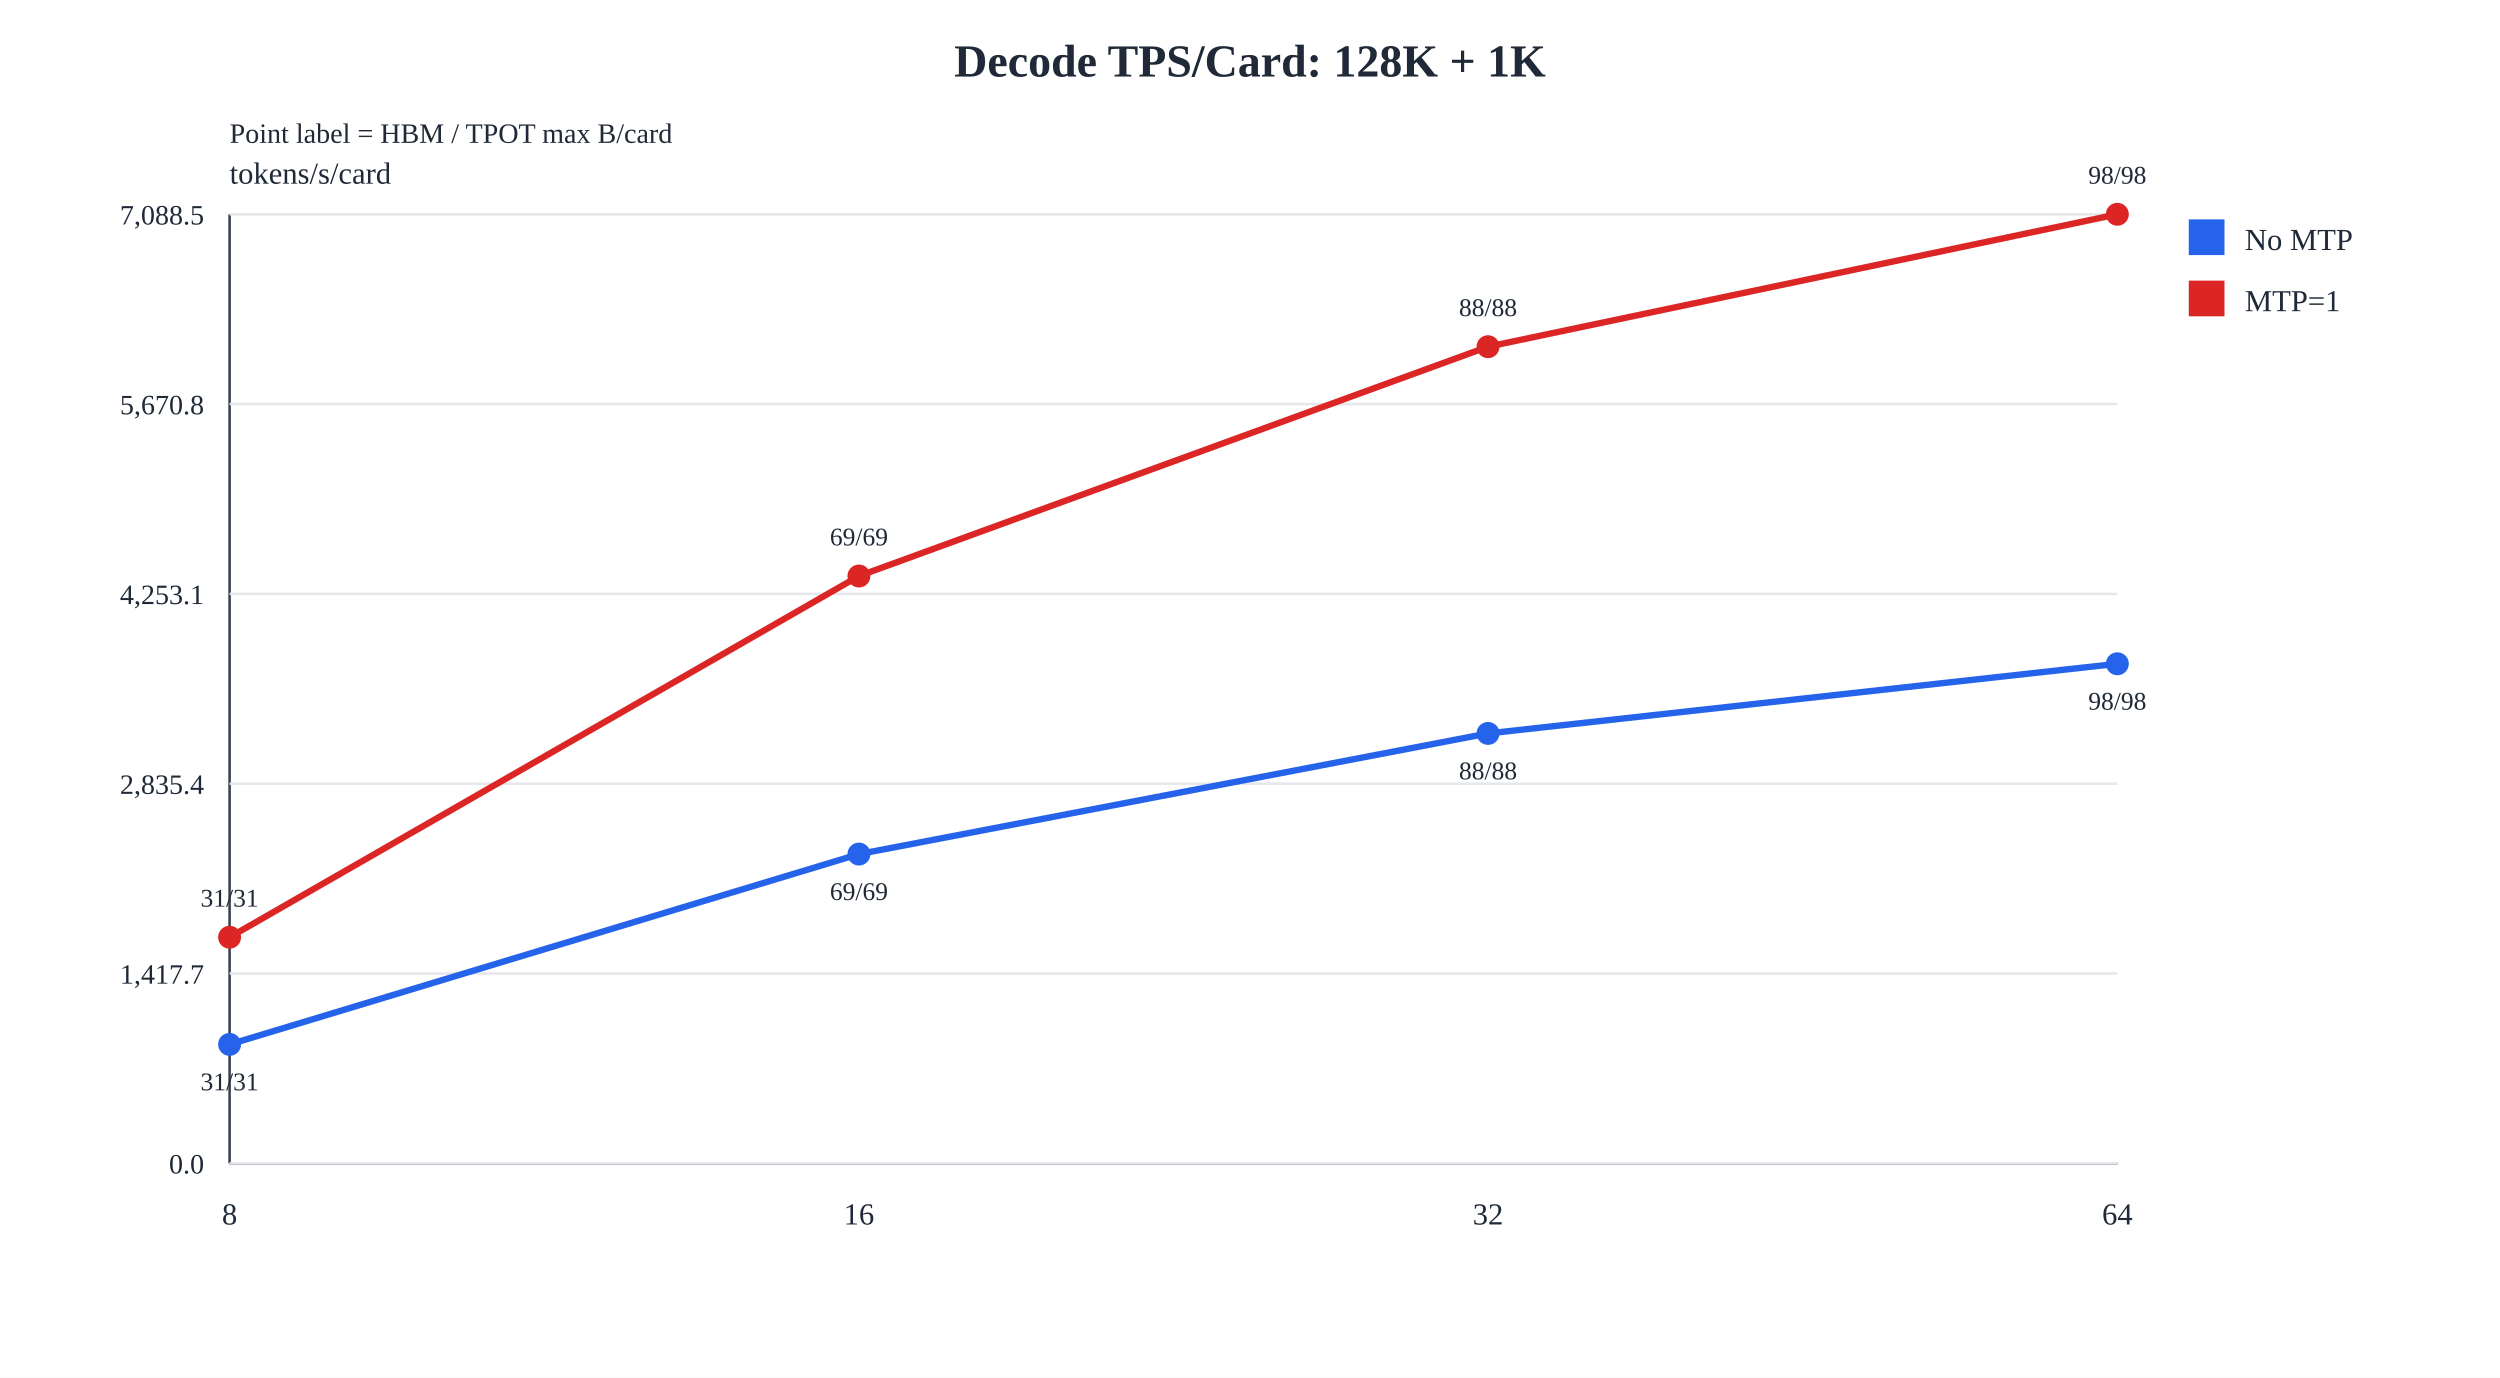
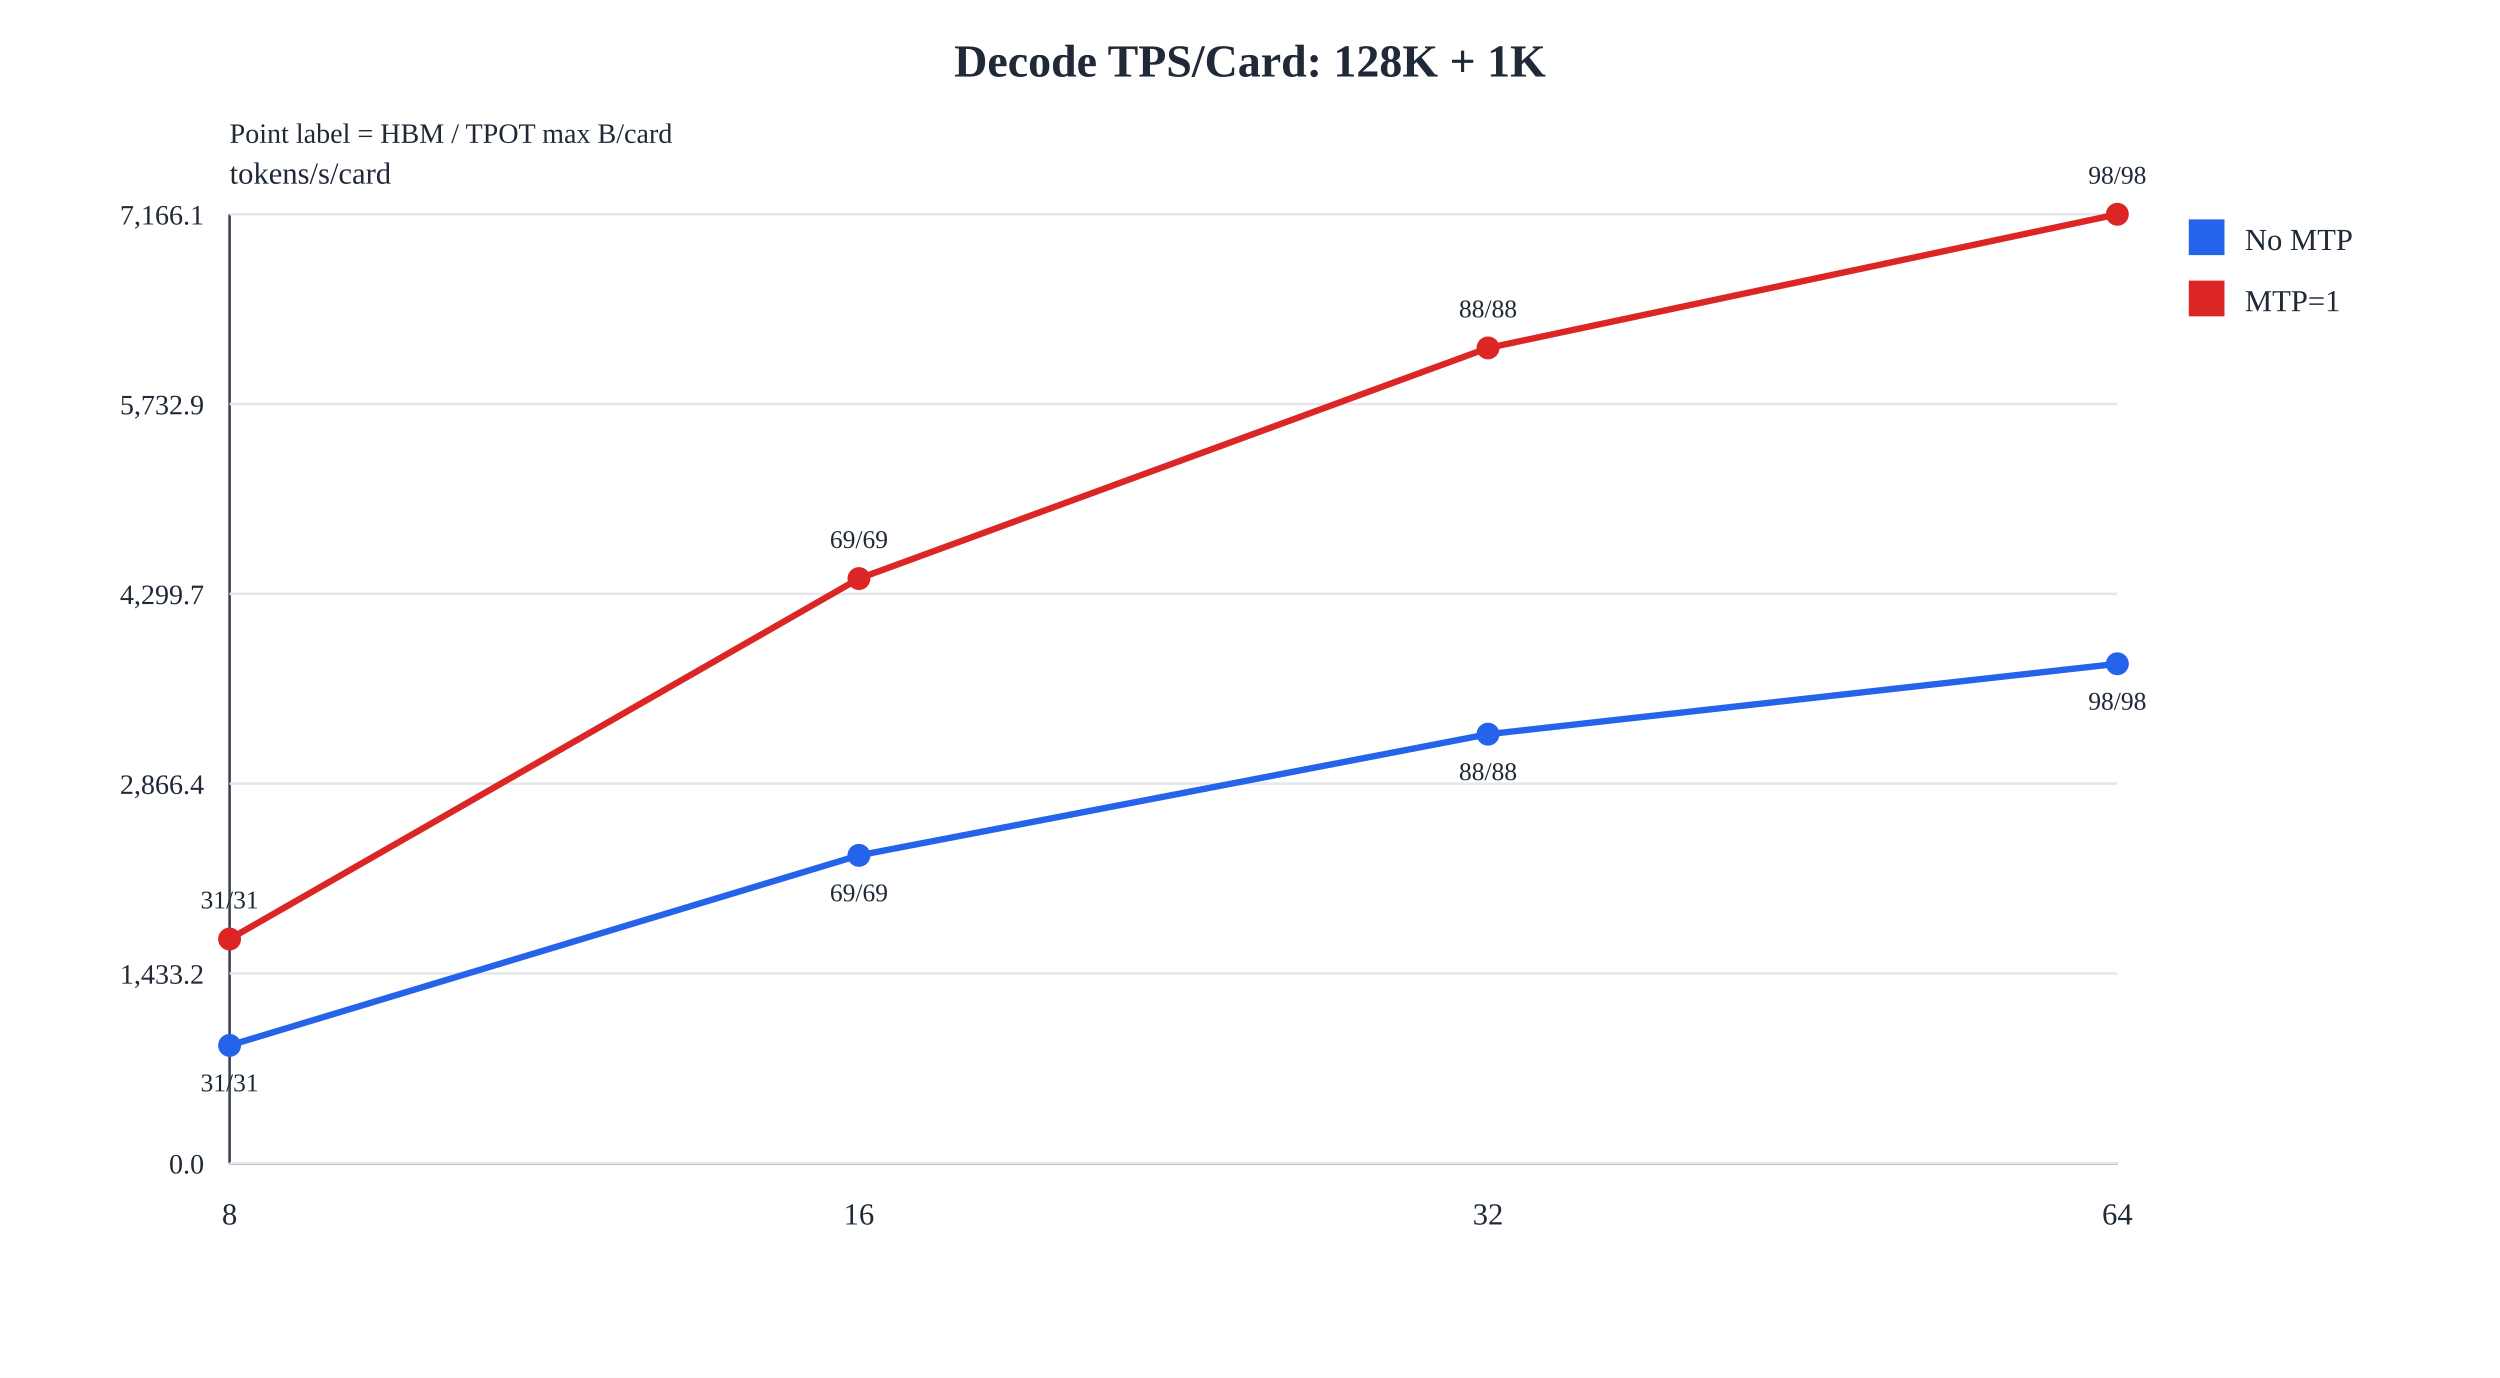
<svg xmlns="http://www.w3.org/2000/svg" width="980" height="540" viewBox="0 0 980 540">
  <rect width="100%" height="100%" fill="#ffffff" />
  <text x="490.0" y="30.0" font-size="18" font-weight="700" text-anchor="middle" fill="#1f2937">Decode TPS/Card: 128K + 1K</text>
  <text x="90.0" y="56.0" font-size="11" font-weight="400" text-anchor="start" fill="#1f2937">Point label = HBM / TPOT max B/card</text>
  <text x="90.0" y="72.0" font-size="12" font-weight="400" text-anchor="start" fill="#1f2937">tokens/s/card</text>
  <line x1="90" y1="84" x2="90" y2="456" stroke="#374151" />
  <line x1="90" y1="456" x2="830" y2="456" stroke="#374151" />
  <line x1="90" y1="456.0" x2="830" y2="456.0" stroke="#e5e7eb" />
  <text x="80.0" y="460.0" font-size="11" font-weight="400" text-anchor="end" fill="#1f2937">0.0</text>
  <line x1="90" y1="381.6" x2="830" y2="381.6" stroke="#e5e7eb" />
-   <text x="80.0" y="385.6" font-size="11" font-weight="400" text-anchor="end" fill="#1f2937">1,417.7</text>
+   <text x="80.0" y="385.6" font-size="11" font-weight="400" text-anchor="end" fill="#1f2937">1,433.2</text>
  <line x1="90" y1="307.2" x2="830" y2="307.2" stroke="#e5e7eb" />
-   <text x="80.0" y="311.2" font-size="11" font-weight="400" text-anchor="end" fill="#1f2937">2,835.4</text>
+   <text x="80.0" y="311.2" font-size="11" font-weight="400" text-anchor="end" fill="#1f2937">2,866.4</text>
  <line x1="90" y1="232.8" x2="830" y2="232.8" stroke="#e5e7eb" />
-   <text x="80.0" y="236.8" font-size="11" font-weight="400" text-anchor="end" fill="#1f2937">4,253.1</text>
+   <text x="80.0" y="236.8" font-size="11" font-weight="400" text-anchor="end" fill="#1f2937">4,299.7</text>
  <line x1="90" y1="158.4" x2="830" y2="158.4" stroke="#e5e7eb" />
-   <text x="80.0" y="162.4" font-size="11" font-weight="400" text-anchor="end" fill="#1f2937">5,670.8</text>
+   <text x="80.0" y="162.4" font-size="11" font-weight="400" text-anchor="end" fill="#1f2937">5,732.9</text>
  <line x1="90" y1="84.0" x2="830" y2="84.0" stroke="#e5e7eb" />
-   <text x="80.0" y="88.0" font-size="11" font-weight="400" text-anchor="end" fill="#1f2937">7,088.5</text>
+   <text x="80.0" y="88.0" font-size="11" font-weight="400" text-anchor="end" fill="#1f2937">7,166.1</text>
  <text x="90.0" y="480.0" font-size="12" font-weight="400" text-anchor="middle" fill="#1f2937">8</text>
  <text x="336.7" y="480.0" font-size="12" font-weight="400" text-anchor="middle" fill="#1f2937">16</text>
  <text x="583.3" y="480.0" font-size="12" font-weight="400" text-anchor="middle" fill="#1f2937">32</text>
  <text x="830.0" y="480.0" font-size="12" font-weight="400" text-anchor="middle" fill="#1f2937">64</text>
-   <polyline points="90.0,409.4 336.7,334.8 583.3,287.5 830.0,260.2" fill="none" stroke="#2563eb" stroke-width="2.5" />
-   <circle cx="90.0" cy="409.4" r="4.5" fill="#2563eb" />
-   <text x="90.0" y="427.4" font-size="10" font-weight="400" text-anchor="middle" fill="#1f2937">31/31</text>
-   <circle cx="336.7" cy="334.8" r="4.5" fill="#2563eb" />
-   <text x="336.7" y="352.8" font-size="10" font-weight="400" text-anchor="middle" fill="#1f2937">69/69</text>
-   <circle cx="583.3" cy="287.5" r="4.5" fill="#2563eb" />
-   <text x="583.3" y="305.5" font-size="10" font-weight="400" text-anchor="middle" fill="#1f2937">88/88</text>
+   <polyline points="90.0,409.8 336.7,335.3 583.3,287.8 830.0,260.2" fill="none" stroke="#2563eb" stroke-width="2.5" />
+   <circle cx="90.0" cy="409.8" r="4.5" fill="#2563eb" />
+   <text x="90.0" y="427.8" font-size="10" font-weight="400" text-anchor="middle" fill="#1f2937">31/31</text>
+   <circle cx="336.7" cy="335.3" r="4.5" fill="#2563eb" />
+   <text x="336.7" y="353.3" font-size="10" font-weight="400" text-anchor="middle" fill="#1f2937">69/69</text>
+   <circle cx="583.3" cy="287.8" r="4.5" fill="#2563eb" />
+   <text x="583.3" y="305.8" font-size="10" font-weight="400" text-anchor="middle" fill="#1f2937">88/88</text>
  <circle cx="830.0" cy="260.2" r="4.5" fill="#2563eb" />
  <text x="830.0" y="278.2" font-size="10" font-weight="400" text-anchor="middle" fill="#1f2937">98/98</text>
  <rect x="858" y="86" width="14" height="14" fill="#2563eb" />
  <text x="880.0" y="98.0" font-size="12" font-weight="400" text-anchor="start" fill="#1f2937">No MTP</text>
-   <polyline points="90.0,367.4 336.7,225.8 583.3,135.9 830.0,84.0" fill="none" stroke="#dc2626" stroke-width="2.5" />
-   <circle cx="90.0" cy="367.4" r="4.5" fill="#dc2626" />
-   <text x="90.0" y="355.4" font-size="10" font-weight="400" text-anchor="middle" fill="#1f2937">31/31</text>
-   <circle cx="336.7" cy="225.8" r="4.5" fill="#dc2626" />
-   <text x="336.7" y="213.8" font-size="10" font-weight="400" text-anchor="middle" fill="#1f2937">69/69</text>
-   <circle cx="583.3" cy="135.9" r="4.5" fill="#dc2626" />
-   <text x="583.3" y="123.9" font-size="10" font-weight="400" text-anchor="middle" fill="#1f2937">88/88</text>
+   <polyline points="90.0,368.1 336.7,226.8 583.3,136.4 830.0,84.0" fill="none" stroke="#dc2626" stroke-width="2.5" />
+   <circle cx="90.0" cy="368.1" r="4.5" fill="#dc2626" />
+   <text x="90.0" y="356.1" font-size="10" font-weight="400" text-anchor="middle" fill="#1f2937">31/31</text>
+   <circle cx="336.7" cy="226.8" r="4.5" fill="#dc2626" />
+   <text x="336.7" y="214.8" font-size="10" font-weight="400" text-anchor="middle" fill="#1f2937">69/69</text>
+   <circle cx="583.3" cy="136.4" r="4.5" fill="#dc2626" />
+   <text x="583.3" y="124.4" font-size="10" font-weight="400" text-anchor="middle" fill="#1f2937">88/88</text>
  <circle cx="830.0" cy="84.0" r="4.5" fill="#dc2626" />
  <text x="830.0" y="72.0" font-size="10" font-weight="400" text-anchor="middle" fill="#1f2937">98/98</text>
  <rect x="858" y="110" width="14" height="14" fill="#dc2626" />
  <text x="880.0" y="122.0" font-size="12" font-weight="400" text-anchor="start" fill="#1f2937">MTP=1</text>
</svg>
